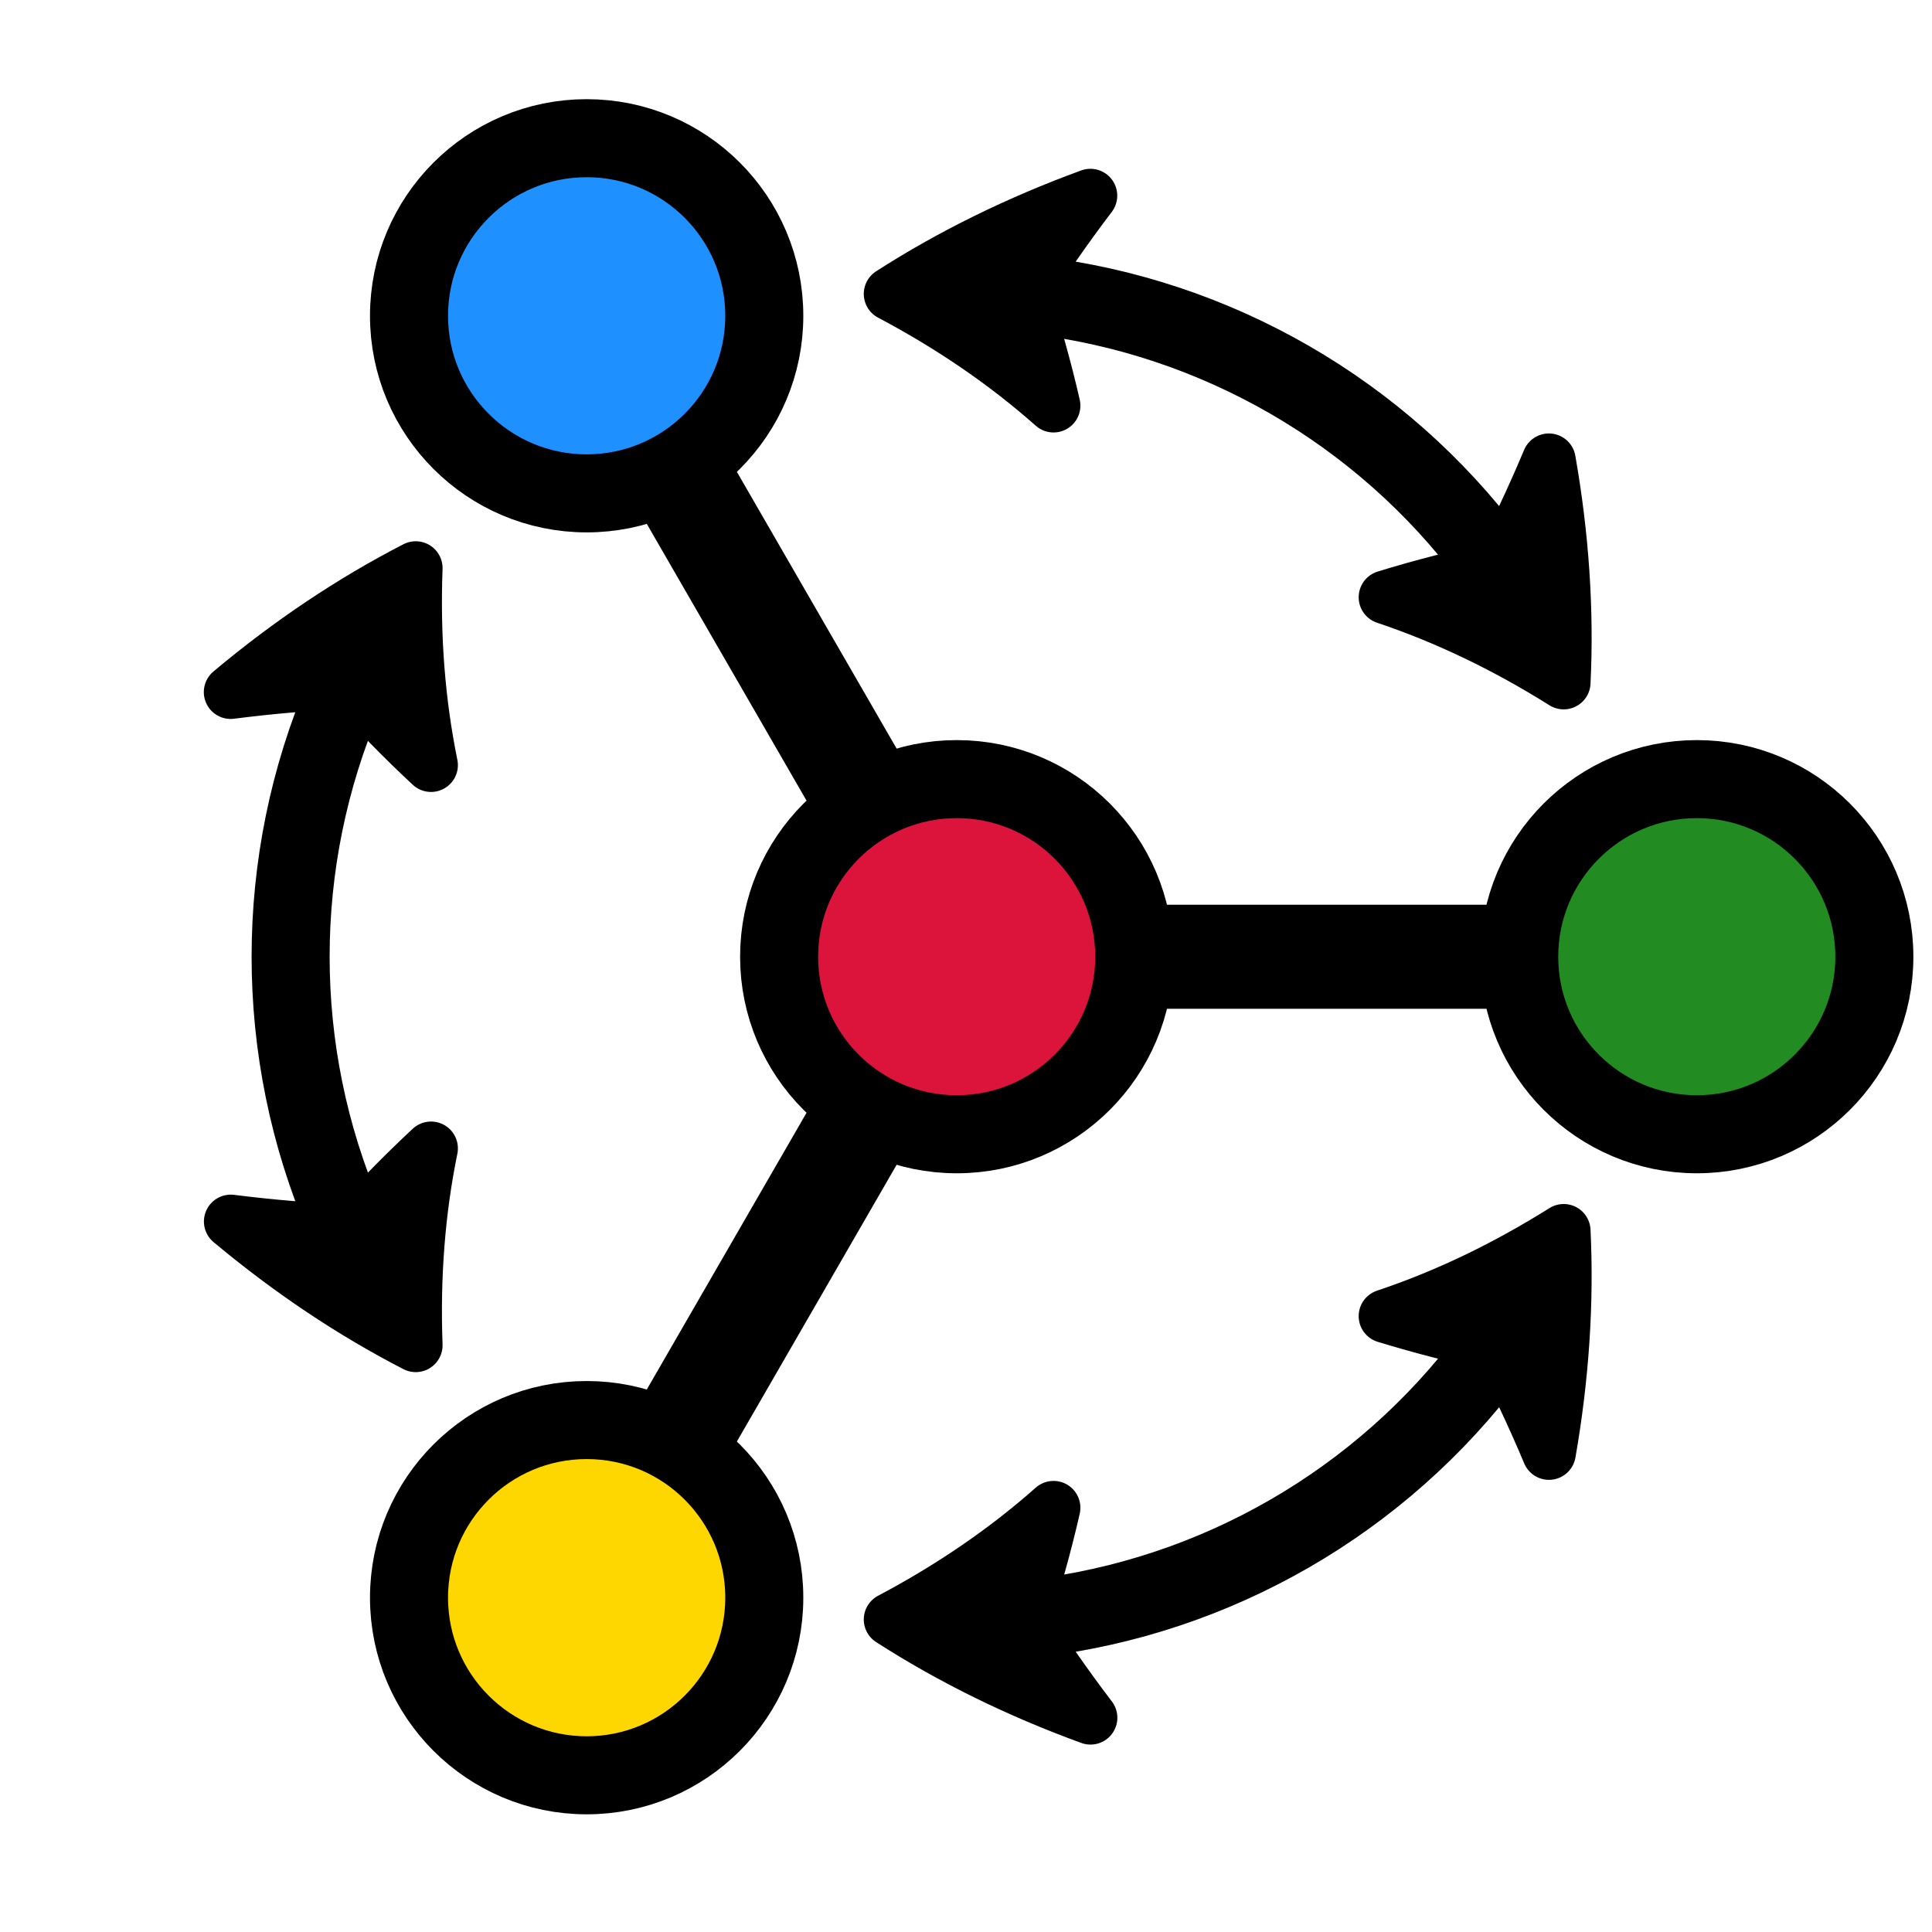
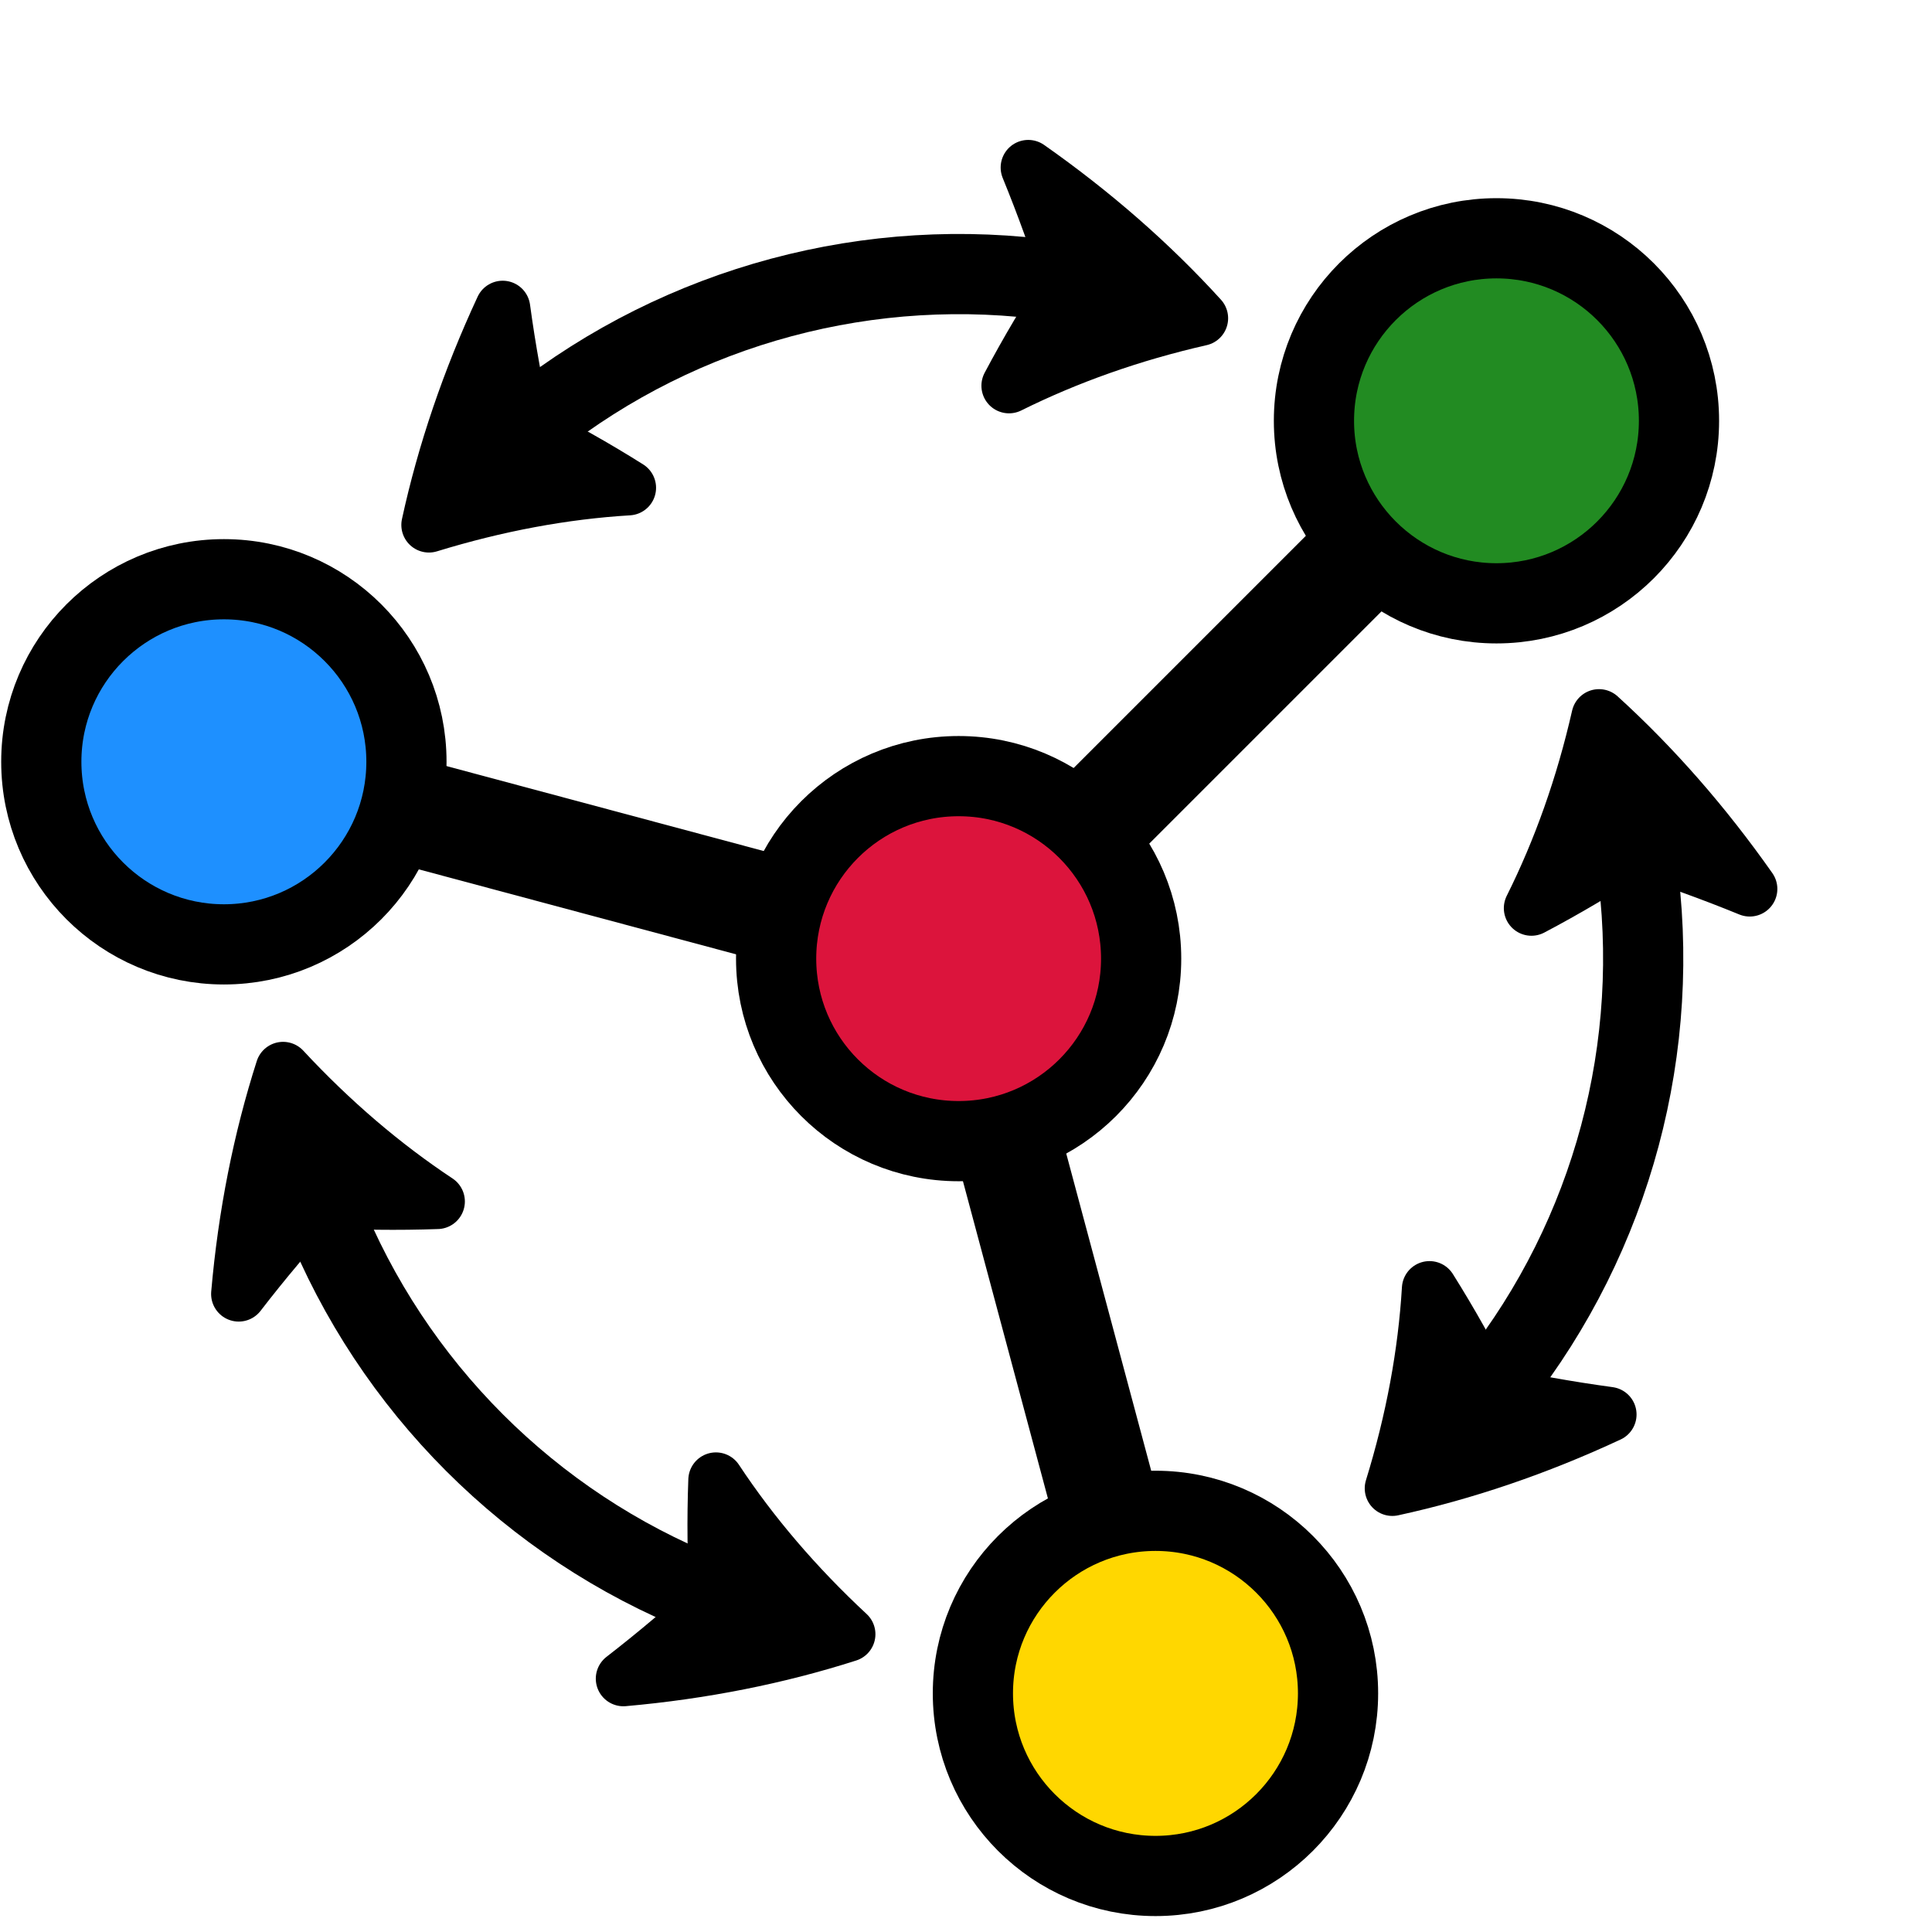
- <svg xmlns="http://www.w3.org/2000/svg" width="73.288pt" height="73.288pt" viewBox="0 0 73.288 73.288">
+ <svg xmlns="http://www.w3.org/2000/svg" width="71.451pt" height="71.451pt" viewBox="0 0 71.451 71.451">
  <defs>
    <clipPath id="clip-0">
-       <path clip-rule="nonzero" d="M 0 0 L 72.582 0 L 72.582 72.582 L 0 72.582 Z M 0 0 " />
+       <path clip-rule="nonzero" d="M 0 0 L 70.906 0 L 70.906 70.906 L 0 70.906 Z M 0 0 " />
    </clipPath>
    <clipPath id="clip-1">
-       <path clip-rule="nonzero" d="M 0 0 L 72.582 0 L 72.582 72.582 L 0 72.582 Z M 0 0 " />
+       <path clip-rule="nonzero" d="M 0 0 L 70.906 0 L 70.906 70.906 L 0 70.906 Z M 0 0 " />
    </clipPath>
    <clipPath id="clip-2">
-       <path clip-rule="nonzero" d="M 15 0 L 72.582 0 L 72.582 72.582 L 15 72.582 Z M 15 0 " />
+       <path clip-rule="nonzero" d="M 6 0 L 70.906 0 L 70.906 65 L 6 65 Z M 6 0 " />
    </clipPath>
    <clipPath id="clip-3">
-       <path clip-rule="nonzero" d="M 0 12 L 71 12 L 71 72.582 L 0 72.582 Z M 0 12 " />
+       <path clip-rule="nonzero" d="M 0 0 L 57 0 L 57 70.906 L 0 70.906 Z M 0 0 " />
    </clipPath>
    <clipPath id="clip-4">
-       <path clip-rule="nonzero" d="M 0 0 L 72.582 0 L 72.582 64 L 0 64 Z M 0 0 " />
+       <path clip-rule="nonzero" d="M 0 13 L 70.906 13 L 70.906 70.906 L 0 70.906 Z M 0 13 " />
    </clipPath>
    <clipPath id="clip-5">
-       <path clip-rule="nonzero" d="M 0 0 L 55 0 L 55 72.582 L 0 72.582 Z M 0 0 " />
+       <path clip-rule="nonzero" d="M 0 0 L 70.906 0 L 70.906 58 L 0 58 Z M 0 0 " />
    </clipPath>
    <clipPath id="clip-6">
-       <path clip-rule="nonzero" d="M 0 9 L 72.582 9 L 72.582 72.582 L 0 72.582 Z M 0 9 " />
+       <path clip-rule="nonzero" d="M 0 2 L 68 2 L 68 70.906 L 0 70.906 Z M 0 2 " />
+     </clipPath>
+     <clipPath id="clip-7">
+       <path clip-rule="nonzero" d="M 13 0 L 70.906 0 L 70.906 70.906 L 13 70.906 Z M 13 0 " />
    </clipPath>
  </defs>
-   <path fill="none" stroke-width="3.985" stroke-linecap="butt" stroke-linejoin="miter" stroke="rgb(0%, 0%, 0%)" stroke-opacity="1" stroke-miterlimit="10" d="M 5.669 -0.002 L 22.677 -0.002 " transform="matrix(0.990378, 0, 0, -0.990378, 36.29142, 36.29142)" />
  <g clip-path="url(#clip-0)">
-     <path fill="none" stroke-width="3.985" stroke-linecap="butt" stroke-linejoin="miter" stroke="rgb(0%, 0%, 0%)" stroke-opacity="1" stroke-miterlimit="10" d="M -2.834 4.909 L -11.338 19.641 " transform="matrix(0.990378, 0, 0, -0.990378, 36.29142, 36.29142)" />
-     <path fill="none" stroke-width="3.985" stroke-linecap="butt" stroke-linejoin="miter" stroke="rgb(0%, 0%, 0%)" stroke-opacity="1" stroke-miterlimit="10" d="M -2.834 -4.908 L -11.338 -19.64 " transform="matrix(0.990378, 0, 0, -0.990378, 36.29142, 36.29142)" />
+     <path fill="none" stroke-width="3.985" stroke-linecap="butt" stroke-linejoin="miter" stroke="rgb(0%, 0%, 0%)" stroke-opacity="1" stroke-miterlimit="10" d="M 4.008 4.008 L 16.037 16.037 " transform="matrix(0.992375, 0, 0, -0.992375, 35.4526, 35.45359)" />
+     <path fill="none" stroke-width="3.985" stroke-linecap="butt" stroke-linejoin="miter" stroke="rgb(0%, 0%, 0%)" stroke-opacity="1" stroke-miterlimit="10" d="M -5.475 1.469 L -21.905 5.869 " transform="matrix(0.992375, 0, 0, -0.992375, 35.4526, 35.45359)" />
+     <path fill="none" stroke-width="3.985" stroke-linecap="butt" stroke-linejoin="miter" stroke="rgb(0%, 0%, 0%)" stroke-opacity="1" stroke-miterlimit="10" d="M 1.469 -5.475 L 5.87 -21.905 " transform="matrix(0.992375, 0, 0, -0.992375, 35.4526, 35.45359)" />
  </g>
-   <path fill-rule="nonzero" fill="rgb(86.4%, 7.999%, 23.499%)" fill-opacity="1" d="M 43.027 36.293 C 43.027 32.57 40.012 29.555 36.293 29.555 C 32.57 29.555 29.555 32.57 29.555 36.293 C 29.555 40.012 32.57 43.027 36.293 43.027 C 40.012 43.027 43.027 40.012 43.027 36.293 Z M 43.027 36.293 " />
+   <path fill-rule="nonzero" fill="rgb(86.4%, 7.999%, 23.499%)" fill-opacity="1" d="M 42.203 35.453 C 42.203 31.727 39.18 28.703 35.453 28.703 C 31.723 28.703 28.703 31.727 28.703 35.453 C 28.703 39.184 31.723 42.203 35.453 42.203 C 39.18 42.203 42.203 39.184 42.203 35.453 Z M 42.203 35.453 " />
  <g clip-path="url(#clip-1)">
-     <path fill="none" stroke-width="2.989" stroke-linecap="butt" stroke-linejoin="miter" stroke="rgb(0%, 0%, 0%)" stroke-opacity="1" stroke-miterlimit="10" d="M 6.801 -0.002 C 6.801 3.757 3.756 6.802 0.002 6.802 C -3.757 6.802 -6.802 3.757 -6.802 -0.002 C -6.802 -3.756 -3.757 -6.801 0.002 -6.801 C 3.756 -6.801 6.801 -3.756 6.801 -0.002 Z M 6.801 -0.002 " transform="matrix(0.990378, 0, 0, -0.990378, 36.29142, 36.29142)" />
+     <path fill="none" stroke-width="2.989" stroke-linecap="butt" stroke-linejoin="miter" stroke="rgb(0%, 0%, 0%)" stroke-opacity="1" stroke-miterlimit="10" d="M 6.802 0 C 6.802 3.756 3.756 6.802 0.001 6.802 C -3.759 6.802 -6.801 3.756 -6.801 0 C -6.801 -3.759 -3.759 -6.801 0.001 -6.801 C 3.756 -6.801 6.802 -3.759 6.802 0 Z M 6.802 0 " transform="matrix(0.992375, 0, 0, -0.992375, 35.4526, 35.45359)" />
  </g>
-   <path fill-rule="nonzero" fill="rgb(13.199%, 54.5%, 13.199%)" fill-opacity="1" d="M 71.102 36.293 C 71.102 32.57 68.086 29.555 64.367 29.555 C 60.645 29.555 57.629 32.57 57.629 36.293 C 57.629 40.012 60.645 43.027 64.367 43.027 C 68.086 43.027 71.102 40.012 71.102 36.293 Z M 71.102 36.293 " />
+   <path fill-rule="nonzero" fill="rgb(13.199%, 54.5%, 13.199%)" fill-opacity="1" d="M 62.094 15.562 C 62.094 11.832 59.074 8.812 55.344 8.812 C 51.617 8.812 48.594 11.832 48.594 15.562 C 48.594 19.289 51.617 22.312 55.344 22.312 C 59.074 22.312 62.094 19.289 62.094 15.562 Z M 62.094 15.562 " />
  <g clip-path="url(#clip-2)">
-     <path fill="none" stroke-width="2.989" stroke-linecap="butt" stroke-linejoin="miter" stroke="rgb(0%, 0%, 0%)" stroke-opacity="1" stroke-miterlimit="10" d="M 35.148 -0.002 C 35.148 3.757 32.103 6.802 28.349 6.802 C 24.59 6.802 21.545 3.757 21.545 -0.002 C 21.545 -3.756 24.59 -6.801 28.349 -6.801 C 32.103 -6.801 35.148 -3.756 35.148 -0.002 Z M 35.148 -0.002 " transform="matrix(0.990378, 0, 0, -0.990378, 36.29142, 36.29142)" />
+     <path fill="none" stroke-width="2.989" stroke-linecap="butt" stroke-linejoin="miter" stroke="rgb(0%, 0%, 0%)" stroke-opacity="1" stroke-miterlimit="10" d="M 26.846 20.044 C 26.846 23.803 23.803 26.846 20.044 26.846 C 16.289 26.846 13.242 23.803 13.242 20.044 C 13.242 16.289 16.289 13.242 20.044 13.242 C 23.803 13.242 26.846 16.289 26.846 20.044 Z M 26.846 20.044 " transform="matrix(0.992375, 0, 0, -0.992375, 35.4526, 35.45359)" />
  </g>
-   <path fill-rule="nonzero" fill="rgb(11.6%, 56.499%, 100%)" fill-opacity="1" stroke-width="2.989" stroke-linecap="butt" stroke-linejoin="miter" stroke="rgb(0%, 0%, 0%)" stroke-opacity="1" stroke-miterlimit="10" d="M -7.37 24.547 C -7.37 28.306 -10.415 31.351 -14.174 31.351 C -17.929 31.351 -20.978 28.306 -20.978 24.547 C -20.978 20.792 -17.929 17.747 -14.174 17.747 C -10.415 17.747 -7.37 20.792 -7.37 24.547 Z M -7.37 24.547 " transform="matrix(0.990378, 0, 0, -0.990378, 36.29142, 36.29142)" />
-   <path fill-rule="nonzero" fill="rgb(100%, 84.399%, 0%)" fill-opacity="1" d="M 28.992 60.605 C 28.992 56.883 25.977 53.867 22.254 53.867 C 18.535 53.867 15.516 56.883 15.516 60.605 C 15.516 64.324 18.535 67.344 22.254 67.344 C 25.977 67.344 28.992 64.324 28.992 60.605 Z M 28.992 60.605 " />
+   <path fill-rule="nonzero" fill="rgb(11.6%, 56.499%, 100%)" fill-opacity="1" d="M 15.031 28.172 C 15.031 24.445 12.008 21.422 8.281 21.422 C 4.551 21.422 1.527 24.445 1.527 28.172 C 1.527 31.902 4.551 34.926 8.281 34.926 C 12.008 34.926 15.031 31.902 15.031 28.172 Z M 15.031 28.172 " />
  <g clip-path="url(#clip-3)">
-     <path fill="none" stroke-width="2.989" stroke-linecap="butt" stroke-linejoin="miter" stroke="rgb(0%, 0%, 0%)" stroke-opacity="1" stroke-miterlimit="10" d="M -7.37 -24.55 C -7.37 -20.791 -10.415 -17.747 -14.174 -17.747 C -17.929 -17.747 -20.978 -20.791 -20.978 -24.55 C -20.978 -28.305 -17.929 -31.354 -14.174 -31.354 C -10.415 -31.354 -7.37 -28.305 -7.37 -24.55 Z M -7.37 -24.55 " transform="matrix(0.990378, 0, 0, -0.990378, 36.29142, 36.29142)" />
+     <path fill="none" stroke-width="2.989" stroke-linecap="butt" stroke-linejoin="miter" stroke="rgb(0%, 0%, 0%)" stroke-opacity="1" stroke-miterlimit="10" d="M -20.578 7.338 C -20.578 11.093 -23.625 14.14 -27.38 14.14 C -31.139 14.14 -34.186 11.093 -34.186 7.338 C -34.186 3.579 -31.139 0.532 -27.38 0.532 C -23.625 0.532 -20.578 3.579 -20.578 7.338 Z M -20.578 7.338 " transform="matrix(0.992375, 0, 0, -0.992375, 35.4526, 35.45359)" />
  </g>
+   <path fill-rule="nonzero" fill="rgb(100%, 84.399%, 0%)" fill-opacity="1" d="M 49.484 62.625 C 49.484 58.898 46.461 55.875 42.734 55.875 C 39.004 55.875 35.98 58.898 35.98 62.625 C 35.98 66.355 39.004 69.379 42.734 69.379 C 46.461 69.379 49.484 66.355 49.484 62.625 Z M 49.484 62.625 " />
  <g clip-path="url(#clip-4)">
-     <path fill="none" stroke-width="2.989" stroke-linecap="butt" stroke-linejoin="miter" stroke="rgb(0%, 0%, 0%)" stroke-opacity="1" stroke-miterlimit="10" d="M 20.433 15.282 C 16.256 20.867 9.945 24.512 3.019 25.336 " transform="matrix(0.990378, 0, 0, -0.990378, 36.29142, 36.29142)" />
+     <path fill="none" stroke-width="2.989" stroke-linecap="butt" stroke-linejoin="miter" stroke="rgb(0%, 0%, 0%)" stroke-opacity="1" stroke-miterlimit="10" d="M 14.14 -27.38 C 14.14 -23.625 11.093 -20.578 7.338 -20.578 C 3.579 -20.578 0.532 -23.625 0.532 -27.38 C 0.532 -31.139 3.579 -34.186 7.338 -34.186 C 11.093 -34.186 14.14 -31.139 14.14 -27.38 Z M 14.14 -27.38 " transform="matrix(0.992375, 0, 0, -0.992375, 35.4526, 35.45359)" />
  </g>
-   <path fill-rule="nonzero" fill="rgb(0%, 0%, 0%)" fill-opacity="1" stroke-width="2.057" stroke-linecap="butt" stroke-linejoin="round" stroke="rgb(0%, 0%, 0%)" stroke-opacity="1" stroke-miterlimit="10" d="M 23.249 10.502 C 23.383 13.247 23.193 16.103 22.681 19.013 C 22.085 17.594 21.438 16.209 20.732 14.868 C 19.265 14.568 17.829 14.202 16.425 13.768 C 18.721 12.999 21.012 11.906 23.249 10.502 Z M 23.249 10.502 " transform="matrix(0.990378, 0, 0, -0.990378, 36.29142, 36.29142)" />
-   <path fill-rule="nonzero" fill="rgb(0%, 0%, 0%)" fill-opacity="1" stroke-width="2.057" stroke-linecap="butt" stroke-linejoin="round" stroke="rgb(0%, 0%, 0%)" stroke-opacity="1" stroke-miterlimit="10" d="M -2.531 25.387 C -0.196 24.153 1.899 22.713 3.709 21.108 C 3.382 22.54 2.979 23.967 2.51 25.391 C 3.315 26.669 4.19 27.923 5.121 29.15 C 2.348 28.136 -0.219 26.874 -2.531 25.387 Z M -2.531 25.387 " transform="matrix(0.990378, 0, 0, -0.990378, 36.29142, 36.29142)" />
  <g clip-path="url(#clip-5)">
-     <path fill="none" stroke-width="2.989" stroke-linecap="butt" stroke-linejoin="miter" stroke="rgb(0%, 0%, 0%)" stroke-opacity="1" stroke-miterlimit="10" d="M -23.451 10.052 C -26.2 3.643 -26.2 -3.642 -23.451 -10.051 " transform="matrix(0.990378, 0, 0, -0.990378, 36.29142, 36.29142)" />
+     <path fill="none" stroke-width="2.989" stroke-linecap="butt" stroke-linejoin="miter" stroke="rgb(0%, 0%, 0%)" stroke-opacity="1" stroke-miterlimit="10" d="M 3.642 25.252 C -3.263 26.247 -10.301 24.362 -15.78 20.048 " transform="matrix(0.992375, 0, 0, -0.992375, 35.4526, 35.45359)" />
  </g>
-   <path fill-rule="nonzero" fill="rgb(0%, 0%, 0%)" fill-opacity="1" stroke-width="2.057" stroke-linecap="butt" stroke-linejoin="round" stroke="rgb(0%, 0%, 0%)" stroke-opacity="1" stroke-miterlimit="10" d="M -20.721 14.884 C -23.163 13.626 -25.545 12.036 -27.809 10.135 C -26.279 10.332 -24.756 10.462 -23.246 10.522 C -22.248 9.401 -21.21 8.34 -20.134 7.339 C -20.619 9.713 -20.82 12.245 -20.721 14.884 Z M -20.721 14.884 " transform="matrix(0.990378, 0, 0, -0.990378, 36.29142, 36.29142)" />
-   <path fill-rule="nonzero" fill="rgb(0%, 0%, 0%)" fill-opacity="1" stroke-width="2.057" stroke-linecap="butt" stroke-linejoin="round" stroke="rgb(0%, 0%, 0%)" stroke-opacity="1" stroke-miterlimit="10" d="M -20.721 -14.883 C -20.82 -12.244 -20.619 -9.712 -20.134 -7.342 C -21.21 -8.344 -22.248 -9.405 -23.242 -10.521 C -24.756 -10.462 -26.279 -10.335 -27.805 -10.142 C -25.541 -12.035 -23.163 -13.625 -20.721 -14.883 Z M -20.721 -14.883 " transform="matrix(0.990378, 0, 0, -0.990378, 36.29142, 36.29142)" />
+   <path fill-rule="nonzero" fill="rgb(0%, 0%, 0%)" fill-opacity="1" stroke-width="2.057" stroke-linecap="butt" stroke-linejoin="round" stroke="rgb(0%, 0%, 0%)" stroke-opacity="1" stroke-miterlimit="10" d="M 9.015 23.866 C 7.165 25.901 5.011 27.787 2.595 29.483 C 3.177 28.058 3.697 26.621 4.149 25.177 C 3.323 23.925 2.567 22.65 1.878 21.351 C 4.047 22.429 6.44 23.28 9.015 23.866 Z M 9.015 23.866 " transform="matrix(0.992375, 0, 0, -0.992375, 35.4526, 35.45359)" />
+   <path fill-rule="nonzero" fill="rgb(0%, 0%, 0%)" fill-opacity="1" stroke-width="2.057" stroke-linecap="butt" stroke-linejoin="round" stroke="rgb(0%, 0%, 0%)" stroke-opacity="1" stroke-miterlimit="10" d="M -19.74 16.163 C -17.217 16.938 -14.721 17.403 -12.304 17.548 C -13.548 18.332 -14.839 19.056 -16.181 19.729 C -16.512 21.205 -16.784 22.709 -16.992 24.236 C -18.236 21.559 -19.157 18.847 -19.74 16.163 Z M -19.74 16.163 " transform="matrix(0.992375, 0, 0, -0.992375, 35.4526, 35.45359)" />
  <g clip-path="url(#clip-6)">
-     <path fill="none" stroke-width="2.989" stroke-linecap="butt" stroke-linejoin="miter" stroke="rgb(0%, 0%, 0%)" stroke-opacity="1" stroke-miterlimit="10" d="M 3.019 -25.335 C 9.945 -24.511 16.256 -20.866 20.433 -15.281 " transform="matrix(0.990378, 0, 0, -0.990378, 36.29142, 36.29142)" />
+     <path fill="none" stroke-width="2.989" stroke-linecap="butt" stroke-linejoin="miter" stroke="rgb(0%, 0%, 0%)" stroke-opacity="1" stroke-miterlimit="10" d="M -23.692 -9.474 C -21.102 -15.949 -15.949 -21.102 -9.474 -23.692 " transform="matrix(0.992375, 0, 0, -0.992375, 35.4526, 35.45359)" />
  </g>
-   <path fill-rule="nonzero" fill="rgb(0%, 0%, 0%)" fill-opacity="1" stroke-width="2.057" stroke-linecap="butt" stroke-linejoin="round" stroke="rgb(0%, 0%, 0%)" stroke-opacity="1" stroke-miterlimit="10" d="M -2.531 -25.386 C -0.219 -26.873 2.348 -28.139 5.125 -29.149 C 4.19 -27.923 3.319 -26.668 2.51 -25.39 C 2.983 -23.97 3.382 -22.539 3.709 -21.107 C 1.899 -22.712 -0.196 -24.152 -2.531 -25.386 Z M -2.531 -25.386 " transform="matrix(0.990378, 0, 0, -0.990378, 36.29142, 36.29142)" />
-   <path fill-rule="nonzero" fill="rgb(0%, 0%, 0%)" fill-opacity="1" stroke-width="2.057" stroke-linecap="butt" stroke-linejoin="round" stroke="rgb(0%, 0%, 0%)" stroke-opacity="1" stroke-miterlimit="10" d="M 23.249 -10.501 C 21.012 -11.905 18.721 -13.002 16.425 -13.767 C 17.829 -14.197 19.269 -14.567 20.736 -14.867 C 21.438 -16.208 22.089 -17.589 22.685 -19.009 C 23.193 -16.102 23.383 -13.246 23.249 -10.501 Z M 23.249 -10.501 " transform="matrix(0.990378, 0, 0, -0.990378, 36.29142, 36.29142)" />
+   <path fill-rule="nonzero" fill="rgb(0%, 0%, 0%)" fill-opacity="1" stroke-width="2.057" stroke-linecap="butt" stroke-linejoin="round" stroke="rgb(0%, 0%, 0%)" stroke-opacity="1" stroke-miterlimit="10" d="M -25.176 -4.129 C -26.014 -6.746 -26.573 -9.553 -26.829 -12.497 C -25.888 -11.277 -24.904 -10.108 -23.877 -8.994 C -22.381 -9.084 -20.897 -9.1 -19.429 -9.049 C -21.448 -7.711 -23.381 -6.061 -25.176 -4.129 Z M -25.176 -4.129 " transform="matrix(0.992375, 0, 0, -0.992375, 35.4526, 35.45359)" />
+   <path fill-rule="nonzero" fill="rgb(0%, 0%, 0%)" fill-opacity="1" stroke-width="2.057" stroke-linecap="butt" stroke-linejoin="round" stroke="rgb(0%, 0%, 0%)" stroke-opacity="1" stroke-miterlimit="10" d="M -4.129 -25.176 C -6.061 -23.381 -7.711 -21.448 -9.045 -19.429 C -9.1 -20.897 -9.084 -22.381 -8.994 -23.877 C -10.108 -24.904 -11.273 -25.888 -12.493 -26.833 C -9.553 -26.573 -6.746 -26.014 -4.129 -25.176 Z M -4.129 -25.176 " transform="matrix(0.992375, 0, 0, -0.992375, 35.4526, 35.45359)" />
+   <g clip-path="url(#clip-7)">
+     <path fill="none" stroke-width="2.989" stroke-linecap="butt" stroke-linejoin="miter" stroke="rgb(0%, 0%, 0%)" stroke-opacity="1" stroke-miterlimit="10" d="M 20.052 -15.78 C 24.362 -10.301 26.248 -3.263 25.252 3.642 " transform="matrix(0.992375, 0, 0, -0.992375, 35.4526, 35.45359)" />
+   </g>
+   <path fill-rule="nonzero" fill="rgb(0%, 0%, 0%)" fill-opacity="1" stroke-width="2.057" stroke-linecap="butt" stroke-linejoin="round" stroke="rgb(0%, 0%, 0%)" stroke-opacity="1" stroke-miterlimit="10" d="M 16.163 -19.74 C 18.847 -19.157 21.559 -18.236 24.236 -16.988 C 22.709 -16.78 21.205 -16.512 19.729 -16.182 C 19.056 -14.839 18.332 -13.548 17.548 -12.3 C 17.403 -14.721 16.942 -17.217 16.163 -19.74 Z M 16.163 -19.74 " transform="matrix(0.992375, 0, 0, -0.992375, 35.4526, 35.45359)" />
+   <path fill-rule="nonzero" fill="rgb(0%, 0%, 0%)" fill-opacity="1" stroke-width="2.057" stroke-linecap="butt" stroke-linejoin="round" stroke="rgb(0%, 0%, 0%)" stroke-opacity="1" stroke-miterlimit="10" d="M 23.866 9.015 C 23.28 6.44 22.429 4.047 21.347 1.882 C 22.646 2.567 23.925 3.323 25.177 4.149 C 26.621 3.701 28.058 3.181 29.483 2.598 C 27.787 5.011 25.901 7.164 23.866 9.015 Z M 23.866 9.015 " transform="matrix(0.992375, 0, 0, -0.992375, 35.4526, 35.45359)" />
</svg>
